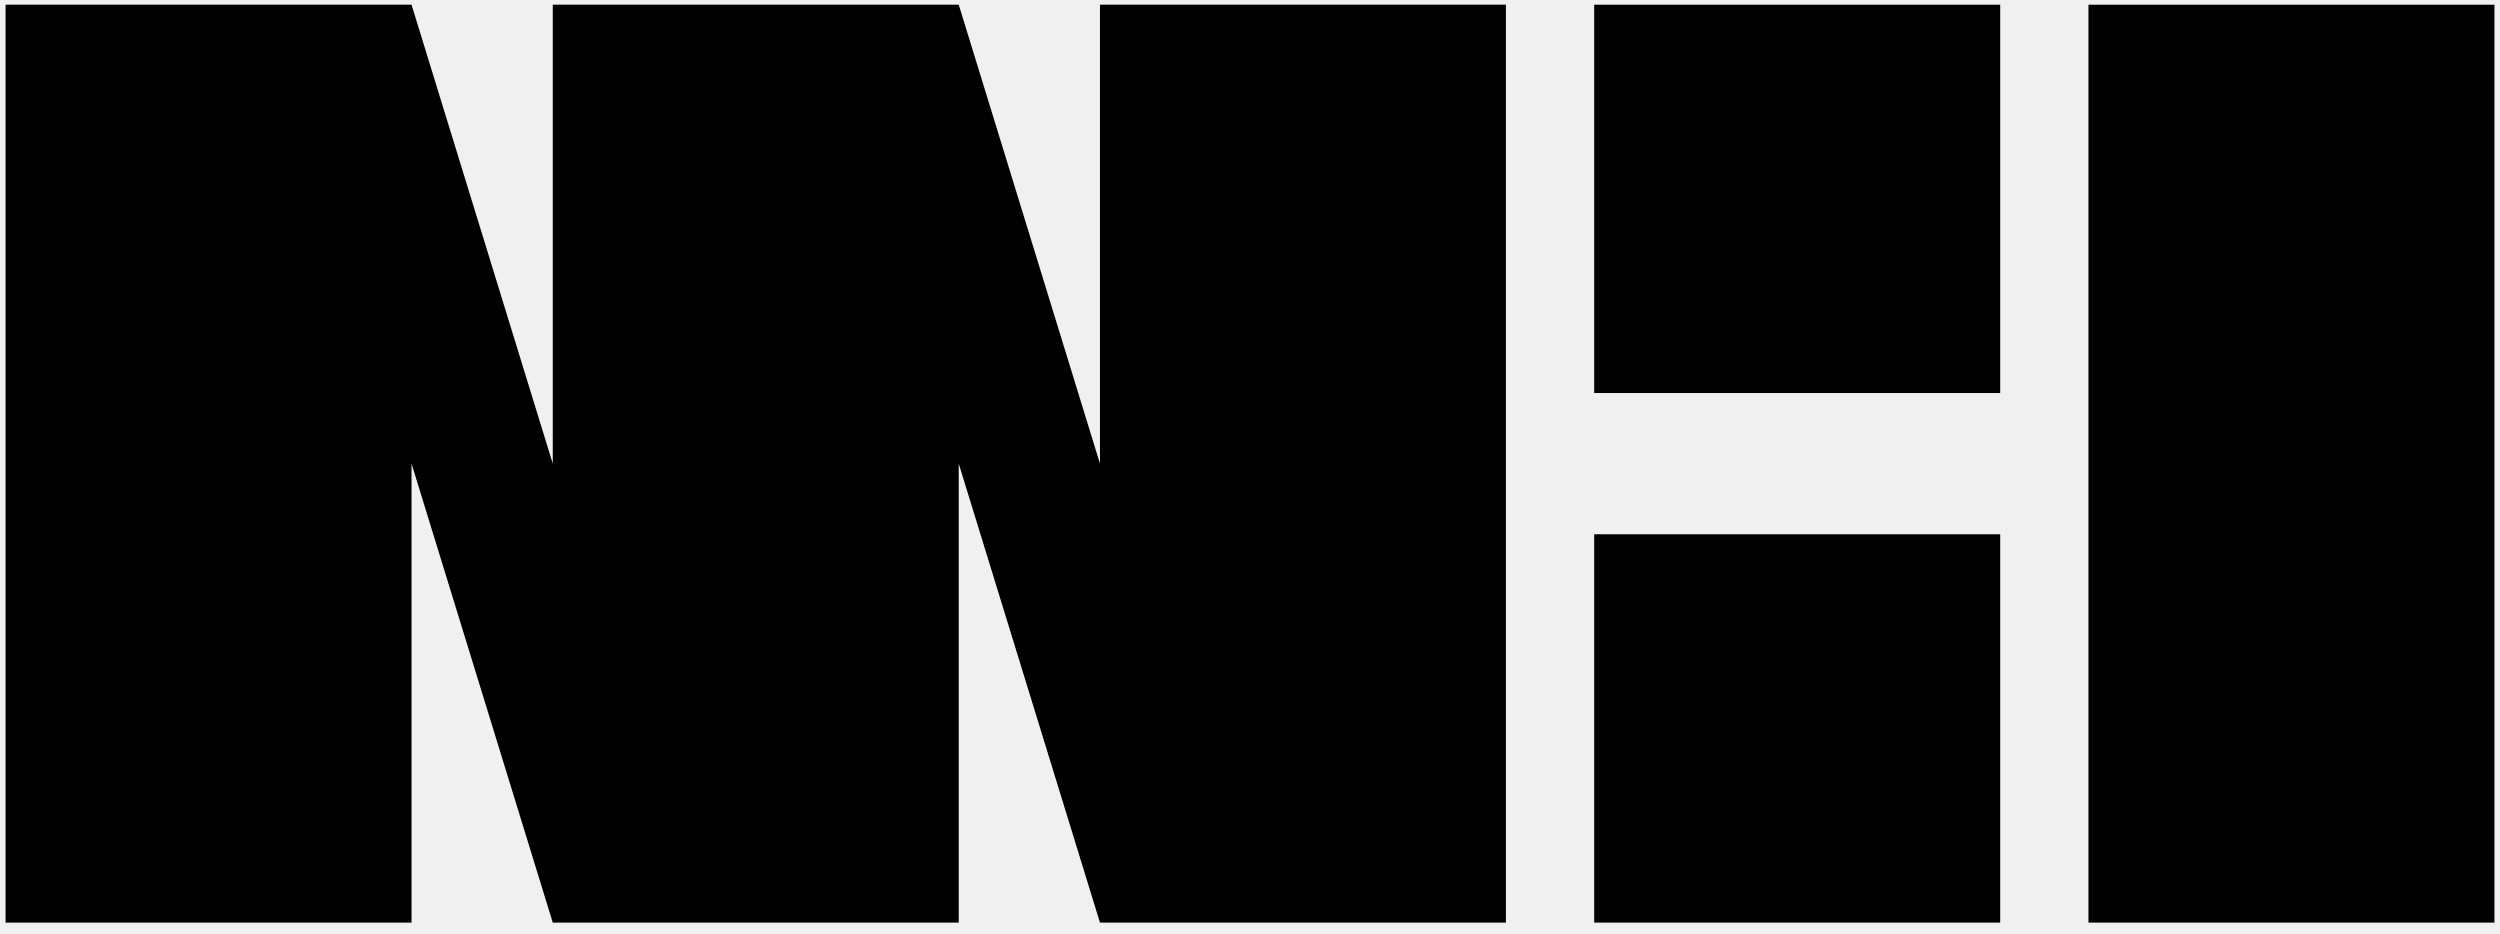
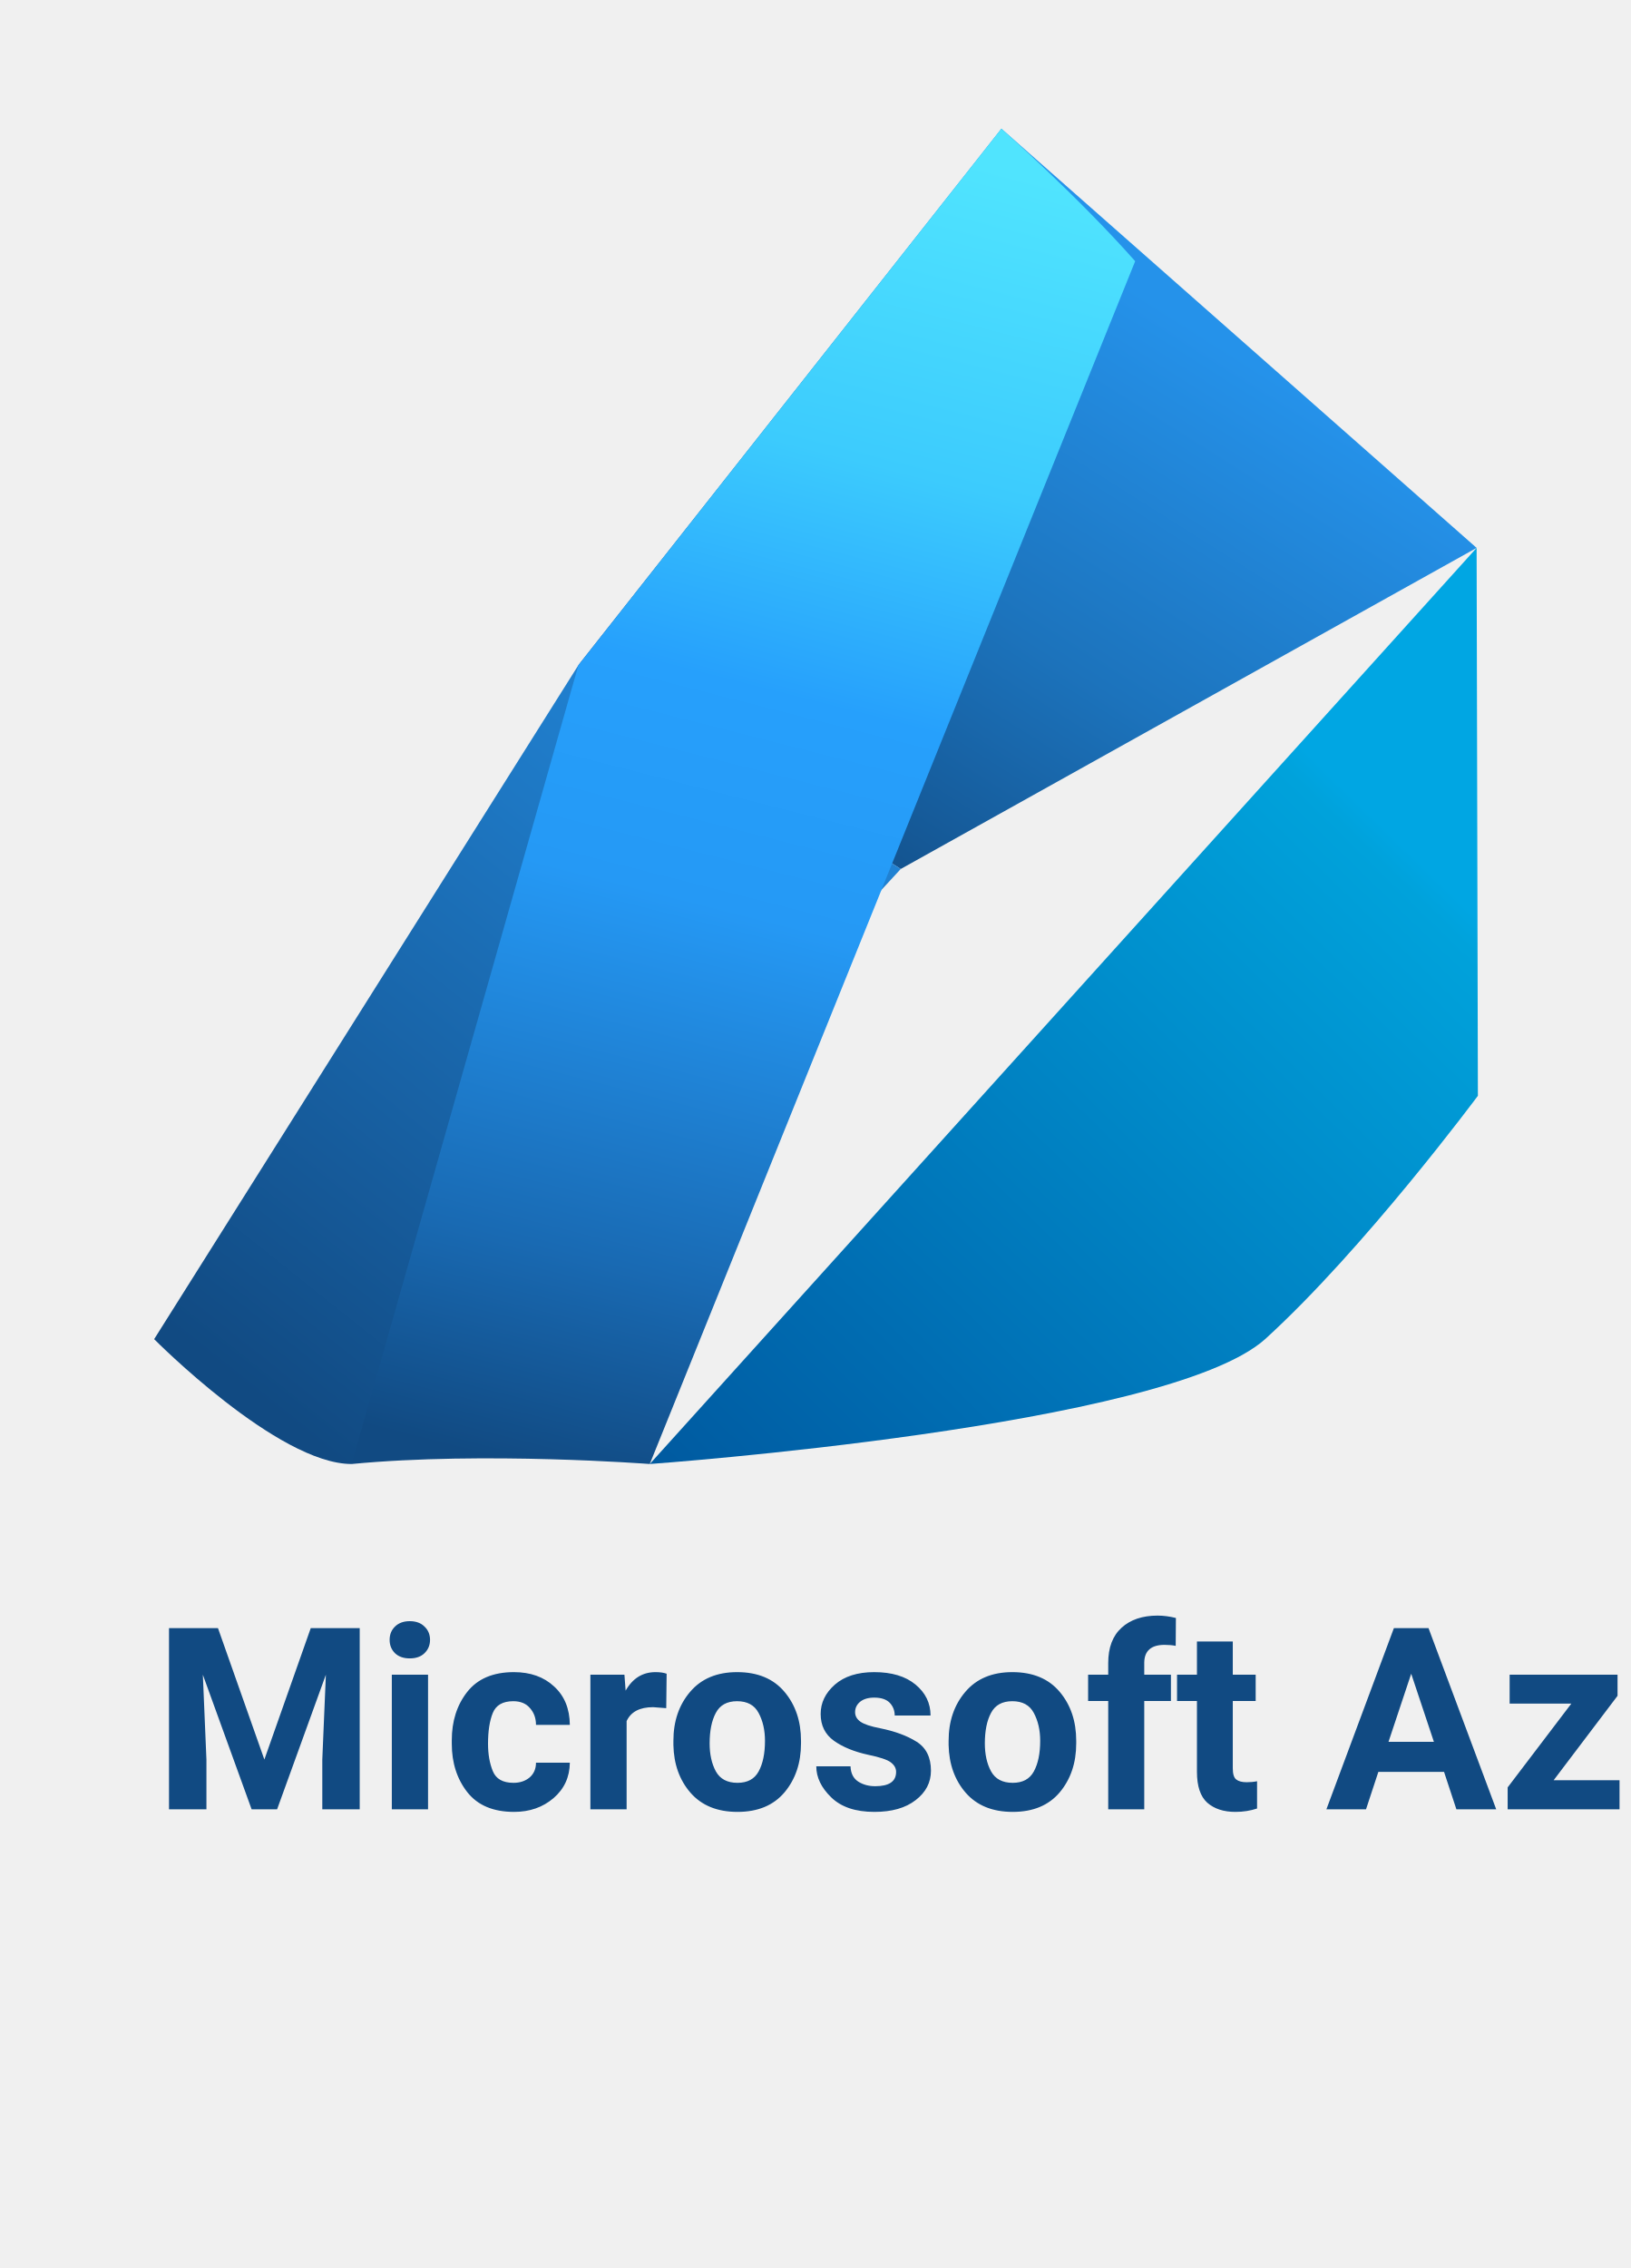
- <svg xmlns="http://www.w3.org/2000/svg" width="75" height="28" viewBox="0 0 75 28" fill="none">
-   <g clip-path="url(#clip0_1045_1722)">
-     <path d="M60.006 0.141H47.826V11.791H60.006V0.141Z" fill="black" />
-     <path d="M60.006 16.028H47.826V27.678H60.006V16.028Z" fill="black" />
-     <path d="M74.833 0.141H62.654V27.678H74.833V0.141Z" fill="black" />
-     <path fill-rule="evenodd" clip-rule="evenodd" d="M0.167 0.141H8.11H12.346L16.583 13.909V0.141H24.526H28.762L32.999 13.909V0.141H45.178V27.678H37.235H32.999L28.762 13.909V27.678H20.819H16.583L12.346 13.909V27.678H0.167V0.141Z" fill="black" />
+ <svg xmlns="http://www.w3.org/2000/svg" viewBox="0 0 128 178" width="100%" height="100%">
+   <defs>
+     <linearGradient id="azureLeft" x1="16.48" y1="106.67" x2="69.49" y2="40.23" gradientUnits="userSpaceOnUse">
+       <stop offset="0" stop-color="#114a82" />
+       <stop offset="0.22" stop-color="#165b9b" />
+       <stop offset="0.59" stop-color="#1e78c4" />
+       <stop offset="0.89" stop-color="#238be0" />
+       <stop offset="1" stop-color="#2592ea" />
+     </linearGradient>
+     <linearGradient id="azureMain" x1="61.7" y1="120.31" x2="88.35" y2="15.82" gradientUnits="userSpaceOnUse">
+       <stop offset="0" stop-color="#114a82" />
+       <stop offset="0.16" stop-color="#196ab3" />
+       <stop offset="0.43" stop-color="#2599f5" />
+       <stop offset="0.59" stop-color="#26a0fc" />
+       <stop offset="0.77" stop-color="#3ccbfd" />
+       <stop offset="1" stop-color="#50e4fe" />
+     </linearGradient>
+     <linearGradient id="azureFront" x1="51.81" y1="113.88" x2="103.95" y2="60.3" gradientUnits="userSpaceOnUse">
+       <stop offset="0" stop-color="#005ba1" />
+       <stop offset="0.27" stop-color="#006eb3" />
+       <stop offset="0.69" stop-color="#008ecc" />
+       <stop offset="0.97" stop-color="#00a2db" />
+       <stop offset="1" stop-color="#00a6e3" />
+     </linearGradient>
+     <linearGradient id="azureBack" x1="42.66" y1="58.64" x2="72.16" y2="12.01" gradientUnits="userSpaceOnUse">
+       <stop offset="0" stop-color="#114a82" />
+       <stop offset="0.5" stop-color="#1c73bc" />
+       <stop offset="1" stop-color="#2592ea" />
+     </linearGradient>
+   </defs>
+   <g id="AzureLogo" transform="translate(0,0)">
+     <path d="M78.6,10.1L45.4,52.2l25.3,16L115.9,43L78.6,10.1z" fill="url(#azureBack)" />
+     <path d="M12.1,105.1l33.3-52.9L70.7,68.2L27.6,114.9C21.8,114.9,12.1,105.1,12.1,105.1z" fill="url(#azureLeft)" />
+     <path d="M45.4,52.2l33.2-42.1c0,0,5.9,5.2,10.5,10.4L51,114.9c0,0-13-1-23.4,0L45.4,52.2z" fill="url(#azureMain)" />
+     <path d="M51,114.9l64.9-71.9l0.1,43c0,0-8.9,12-16.7,19.1C91.6,112,51,114.9,51,114.9z" fill="url(#azureFront)" />
  </g>
-   <defs>
-     <clipPath id="clip0_1045_1722">
-       <rect width="75" height="28" fill="white" />
-     </clipPath>
-   </defs>
+   <text transform="translate(12, 142)" fill="#114a82" font-family="'Segoe UI', Roboto, Helvetica, Arial, sans-serif" font-size="20" font-weight="600">Microsoft Azure</text>
</svg>
